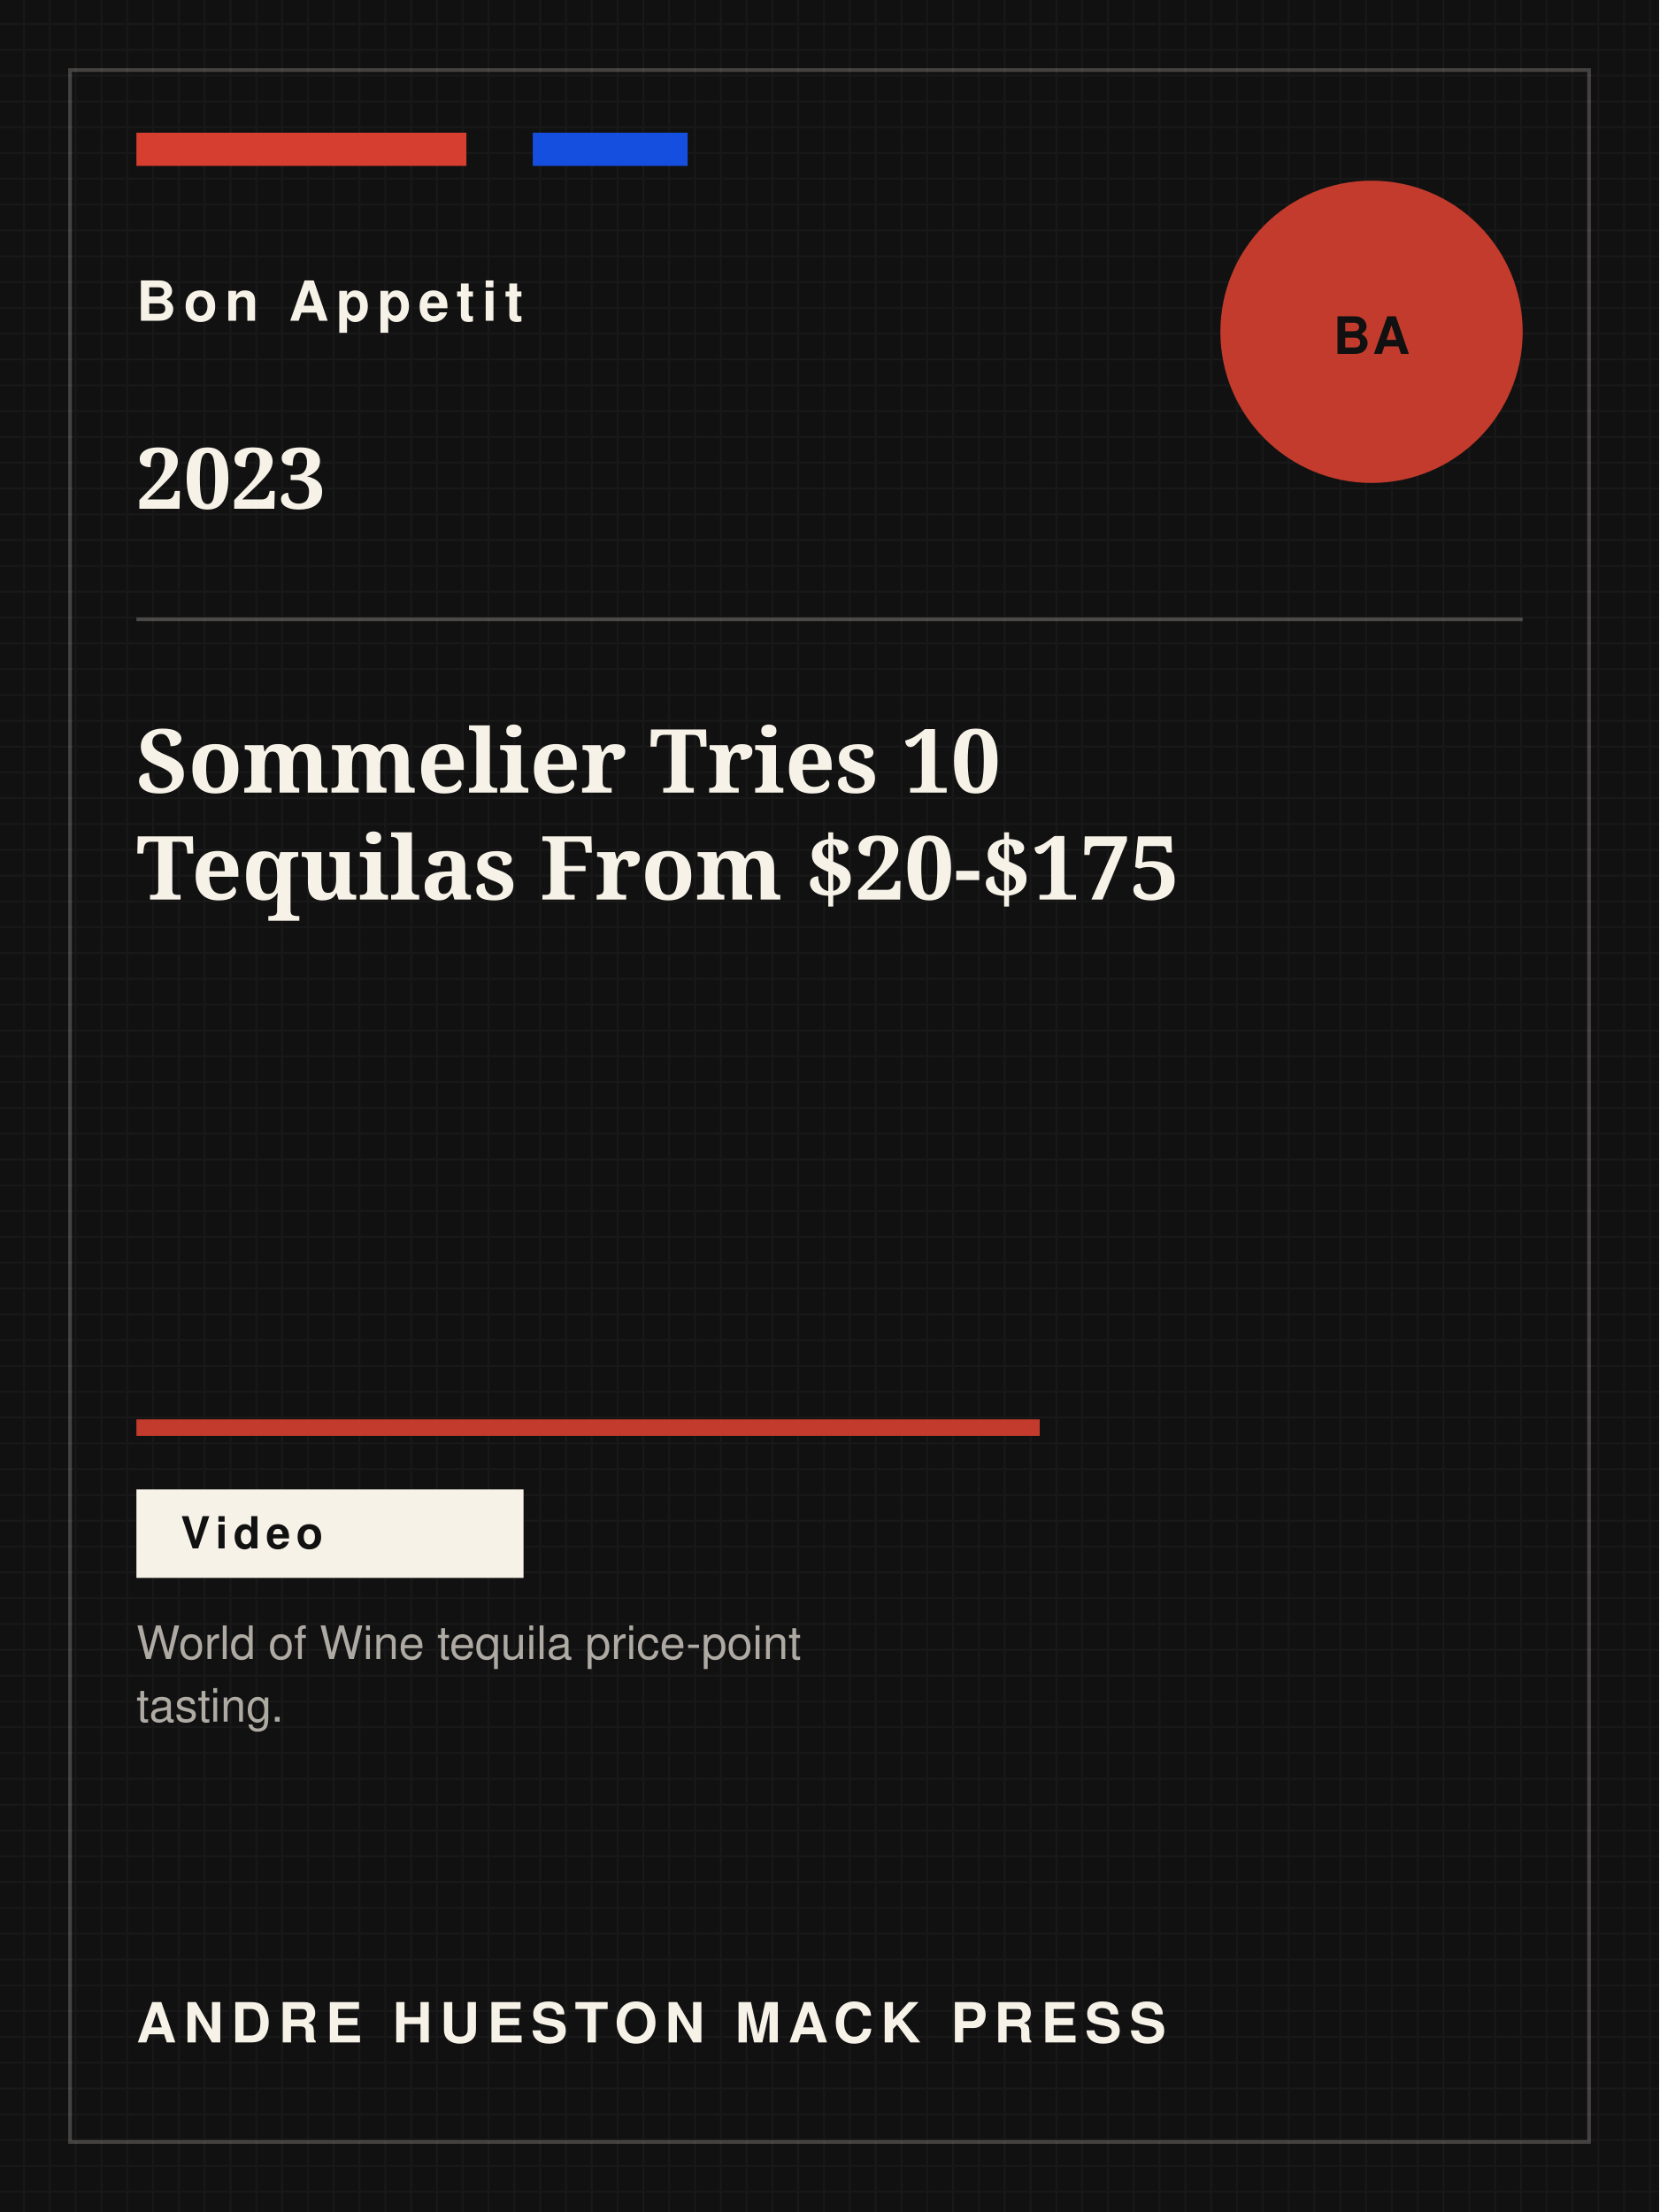
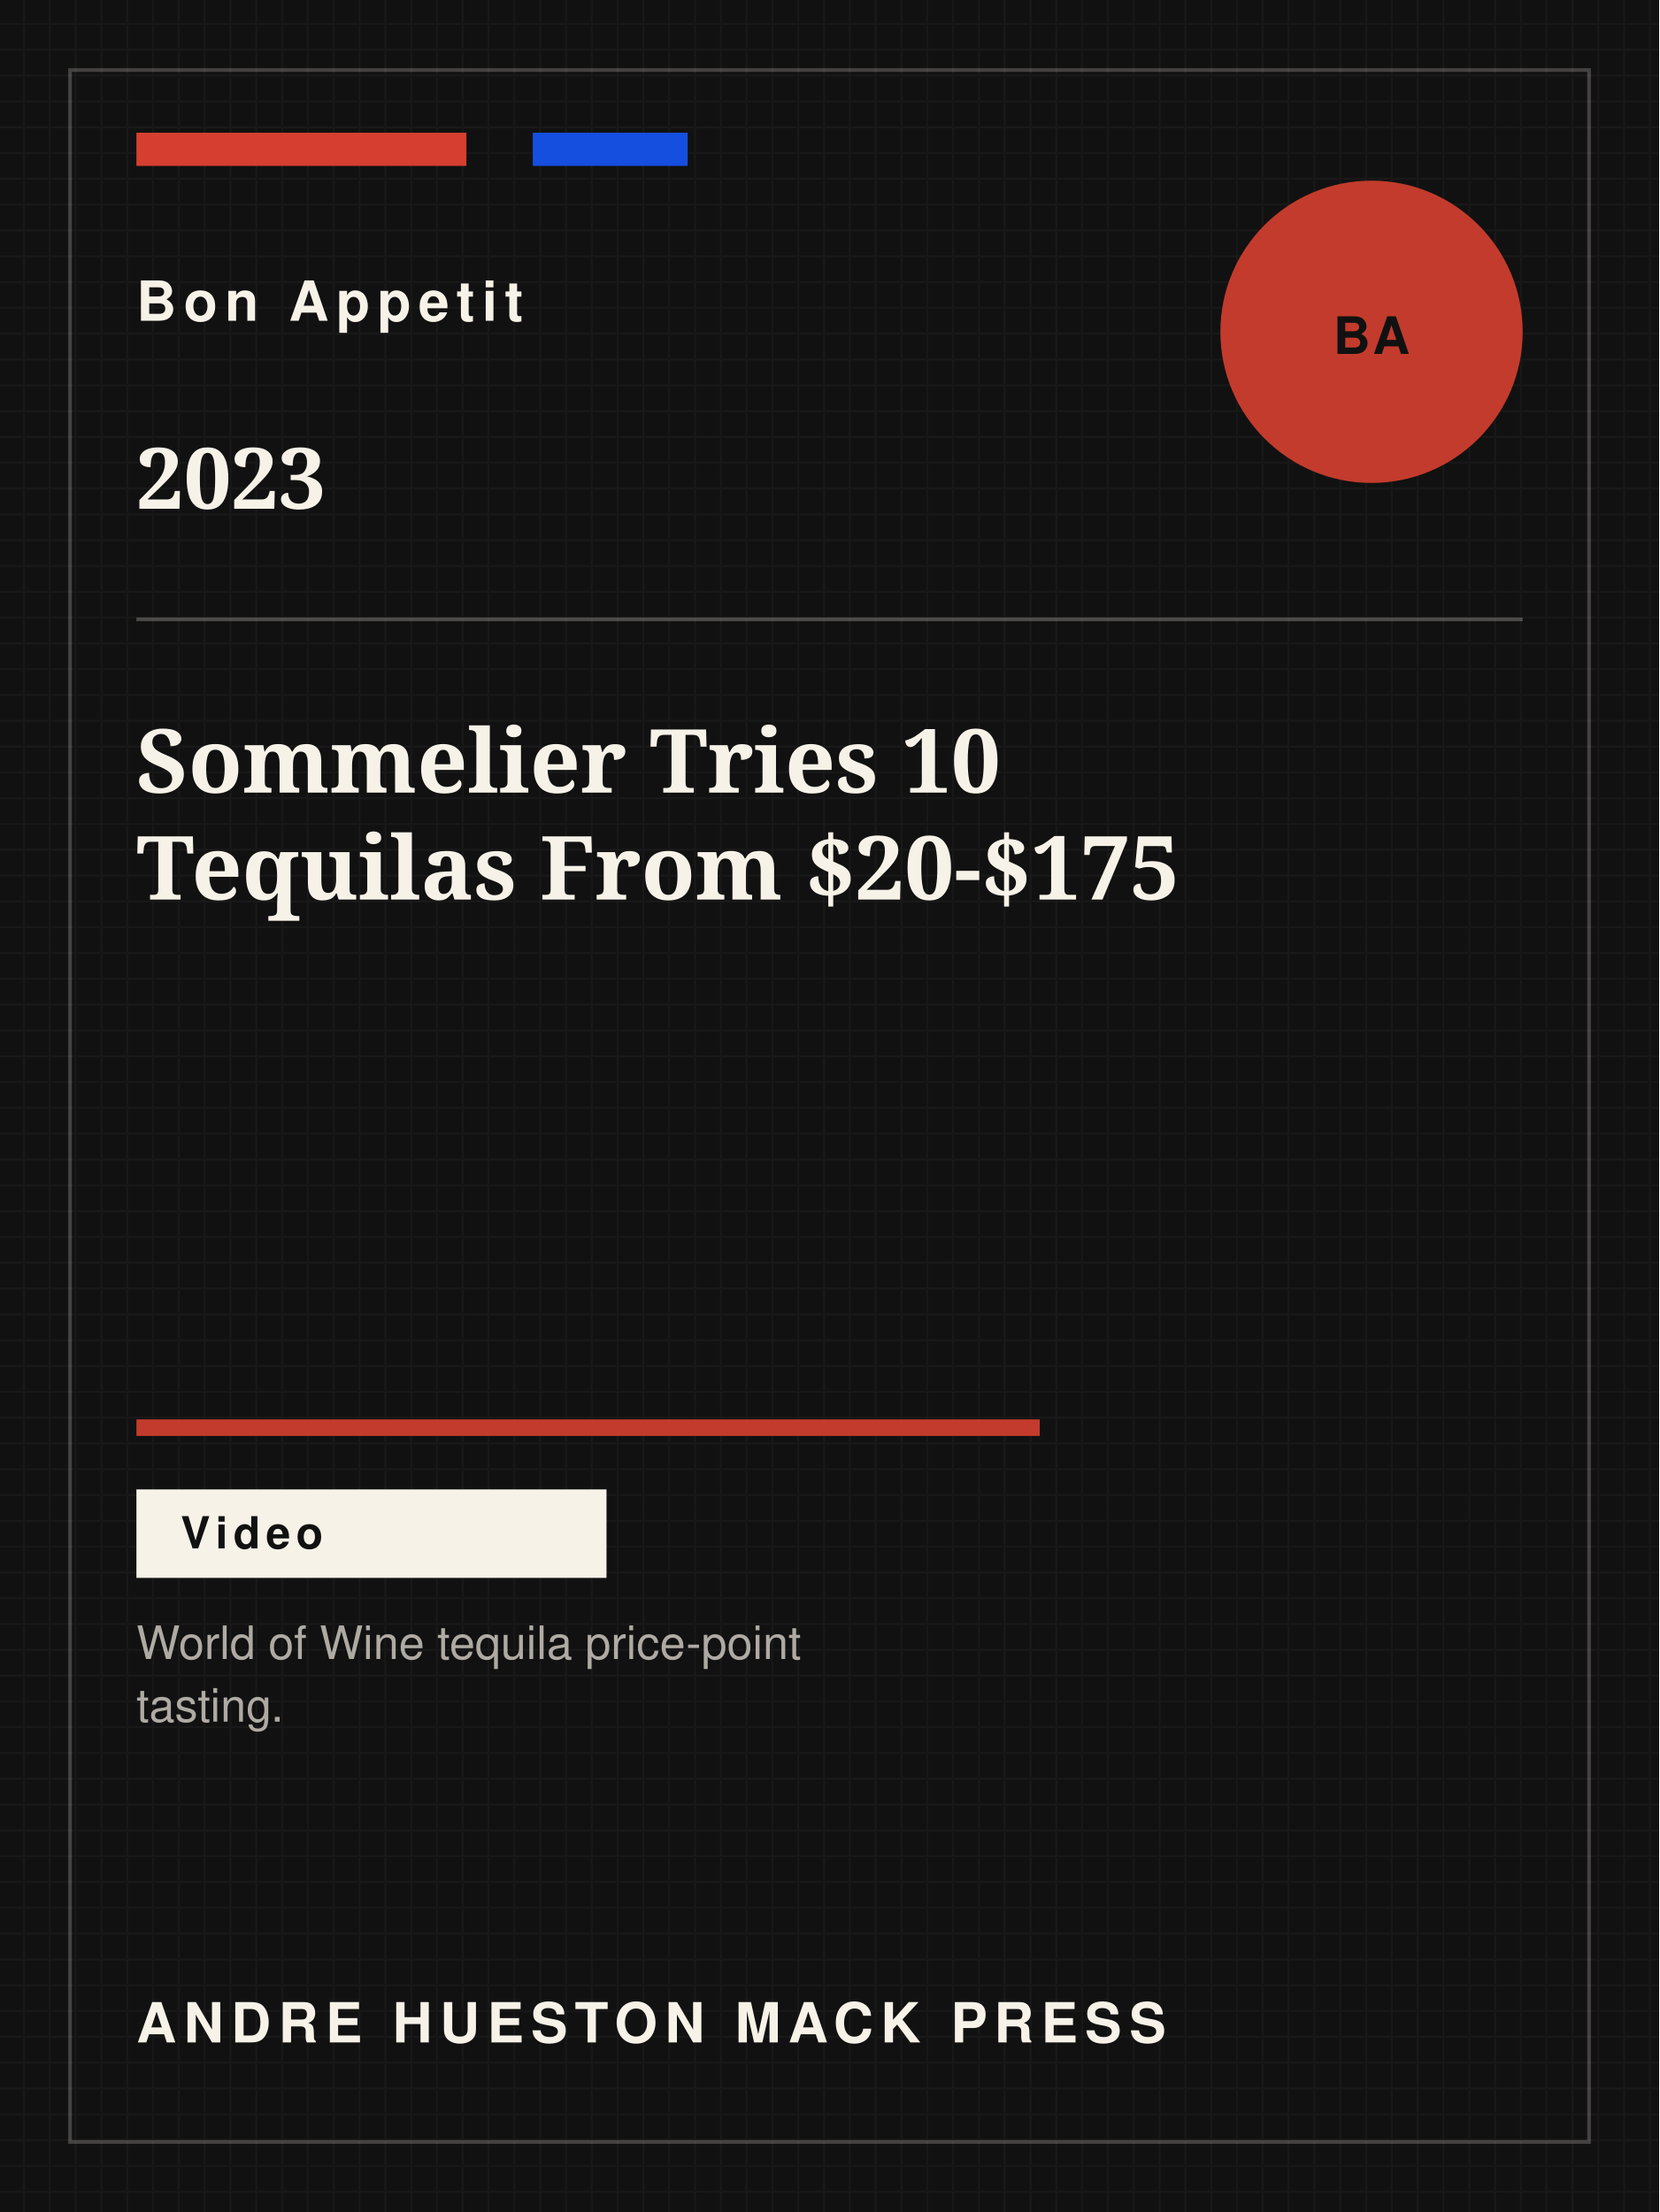
<svg xmlns="http://www.w3.org/2000/svg" width="900" height="1200" viewBox="0 0 900 1200" role="img" aria-label="Bon Appetit 2023 Sommelier Tries 10 Tequilas From $20-$175">
  <defs>
    <pattern id="grain" width="14" height="14" patternUnits="userSpaceOnUse">
      <path d="M0 13h14M13 0v14" stroke="#f7f2e8" stroke-opacity=".035" />
    </pattern>
-     <style>
-       .source{font:700 30px Helvetica,Arial,sans-serif;letter-spacing:4px;text-transform:uppercase;fill:#f7f2e8}
-       .year{font:700 46px Georgia,serif;fill:#f7f2e8}
-       .title{font:700 48px Georgia,serif;fill:#f7f2e8}
-       .note{font:400 25px Helvetica,Arial,sans-serif;fill:#f7f2e8;opacity:.68}
-       .tag{font:700 24px Helvetica,Arial,sans-serif;letter-spacing:3px;text-transform:uppercase;fill:#111111}
-       .mono{font:700 28px Helvetica,Arial,sans-serif;letter-spacing:2px;fill:#111111}
-     </style>
+     <style>.source{font:700 30px Helvetica,Arial,sans-serif;letter-spacing:4px;text-transform:uppercase;fill:#f7f2e8}.year{font:700 46px Georgia,serif;fill:#f7f2e8}.title{font:700 48px Georgia,serif;fill:#f7f2e8}.note{font:400 25px Helvetica,Arial,sans-serif;fill:#f7f2e8;opacity:.68}.tag{font:700 24px Helvetica,Arial,sans-serif;letter-spacing:3px;text-transform:uppercase;fill:#111111}.mono{font:700 28px Helvetica,Arial,sans-serif;letter-spacing:2px;fill:#111111}</style>
  </defs>
  <rect width="900" height="1200" fill="#111111" />
  <rect width="900" height="1200" fill="url(#grain)" />
  <rect x="38" y="38" width="824" height="1124" fill="none" stroke="#f7f2e8" stroke-opacity=".22" stroke-width="2" />
  <rect x="74" y="72" width="179" height="18" fill="#d63f2f" />
  <rect x="289" y="72" width="84" height="18" fill="#154fe0" />
  <circle cx="744" cy="180" r="82" fill="#d63f2f" opacity=".9" />
  <text x="744" y="192" text-anchor="middle" class="mono">BA</text>
  <text x="74" y="174" class="source">Bon Appetit</text>
  <text x="74" y="276" class="year">2023</text>
  <line x1="74" y1="336" x2="826" y2="336" stroke="#f7f2e8" stroke-opacity=".25" stroke-width="2" />
  <text x="74" y="430" class="title">Sommelier Tries 10</text>
  <text x="74" y="488" class="title">Tequilas From $20-$175</text>
  <rect x="74" y="770" width="490" height="9" fill="#d63f2f" opacity=".9" />
-   <rect x="74" y="808" width="210" height="48" fill="#f7f2e8" />
+   <rect x="74" y="808" width="255" height="48" fill="#f7f2e8" />
  <text x="98" y="840" class="tag">Video</text>
  <text x="74" y="900" class="note">World of Wine tequila price-point</text>
  <text x="74" y="934" class="note">tasting.</text>
  <text x="74" y="1108" class="source">ANDRE HUESTON MACK PRESS</text>
</svg>
